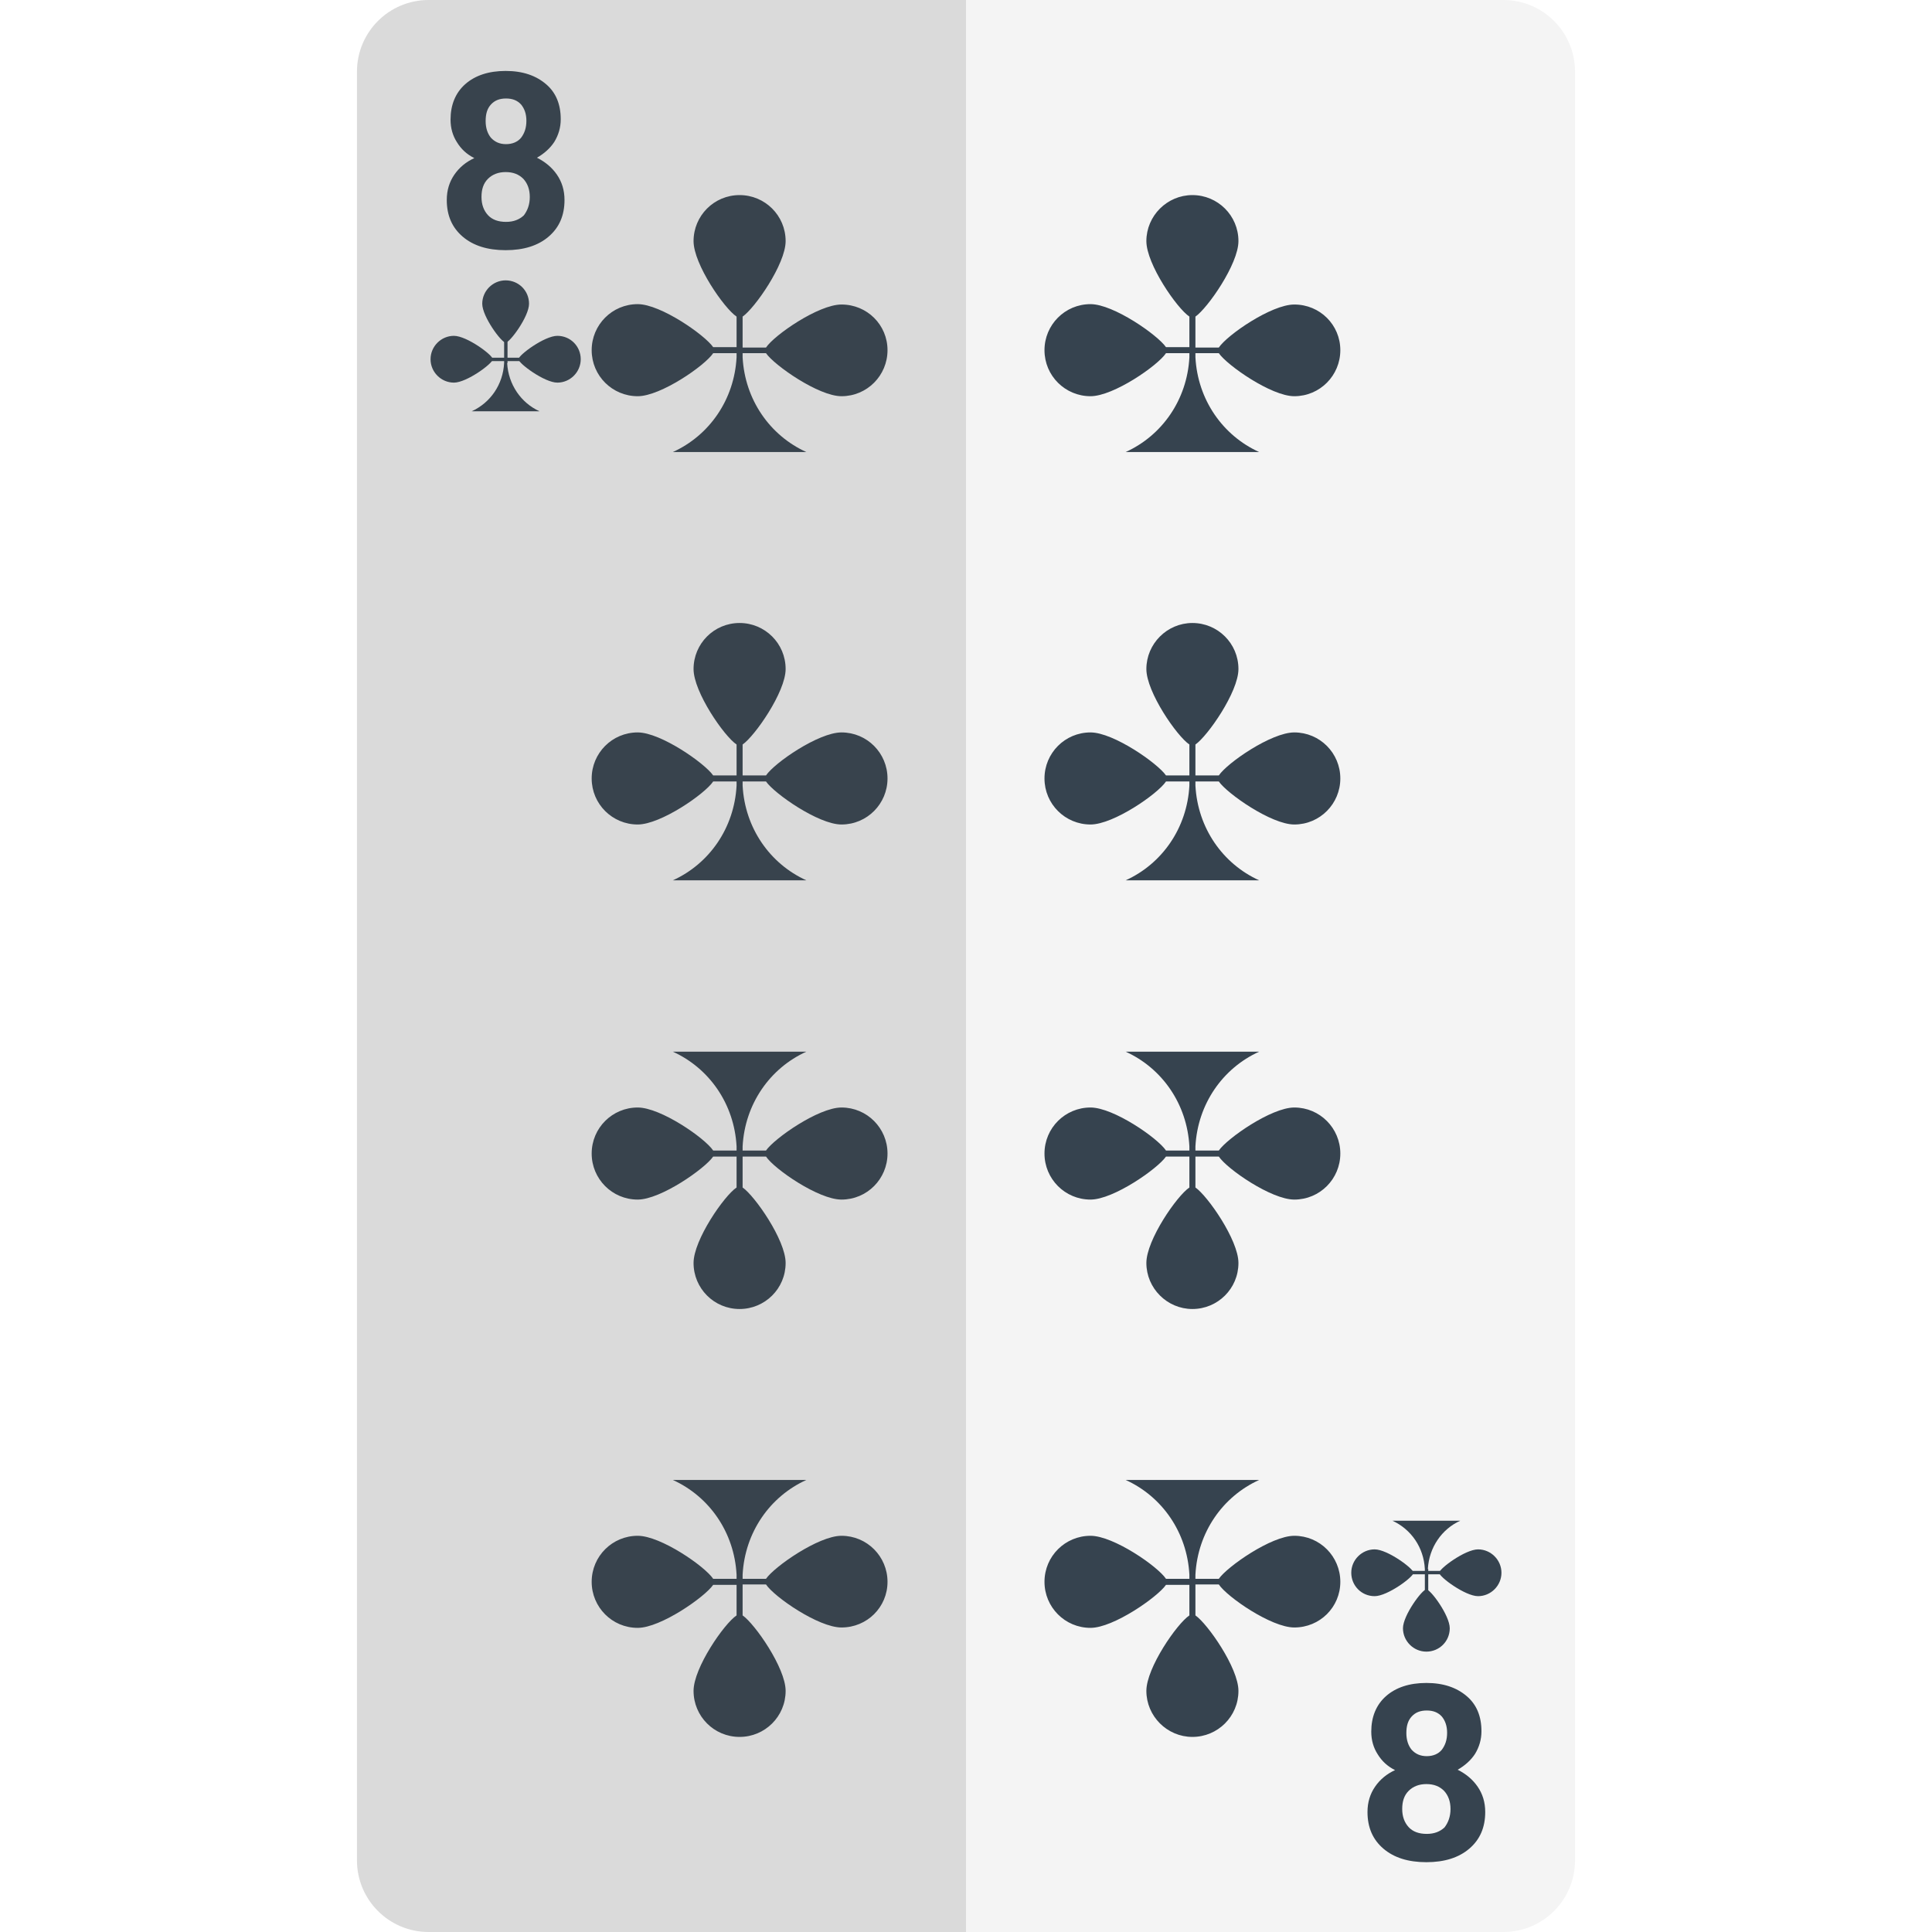
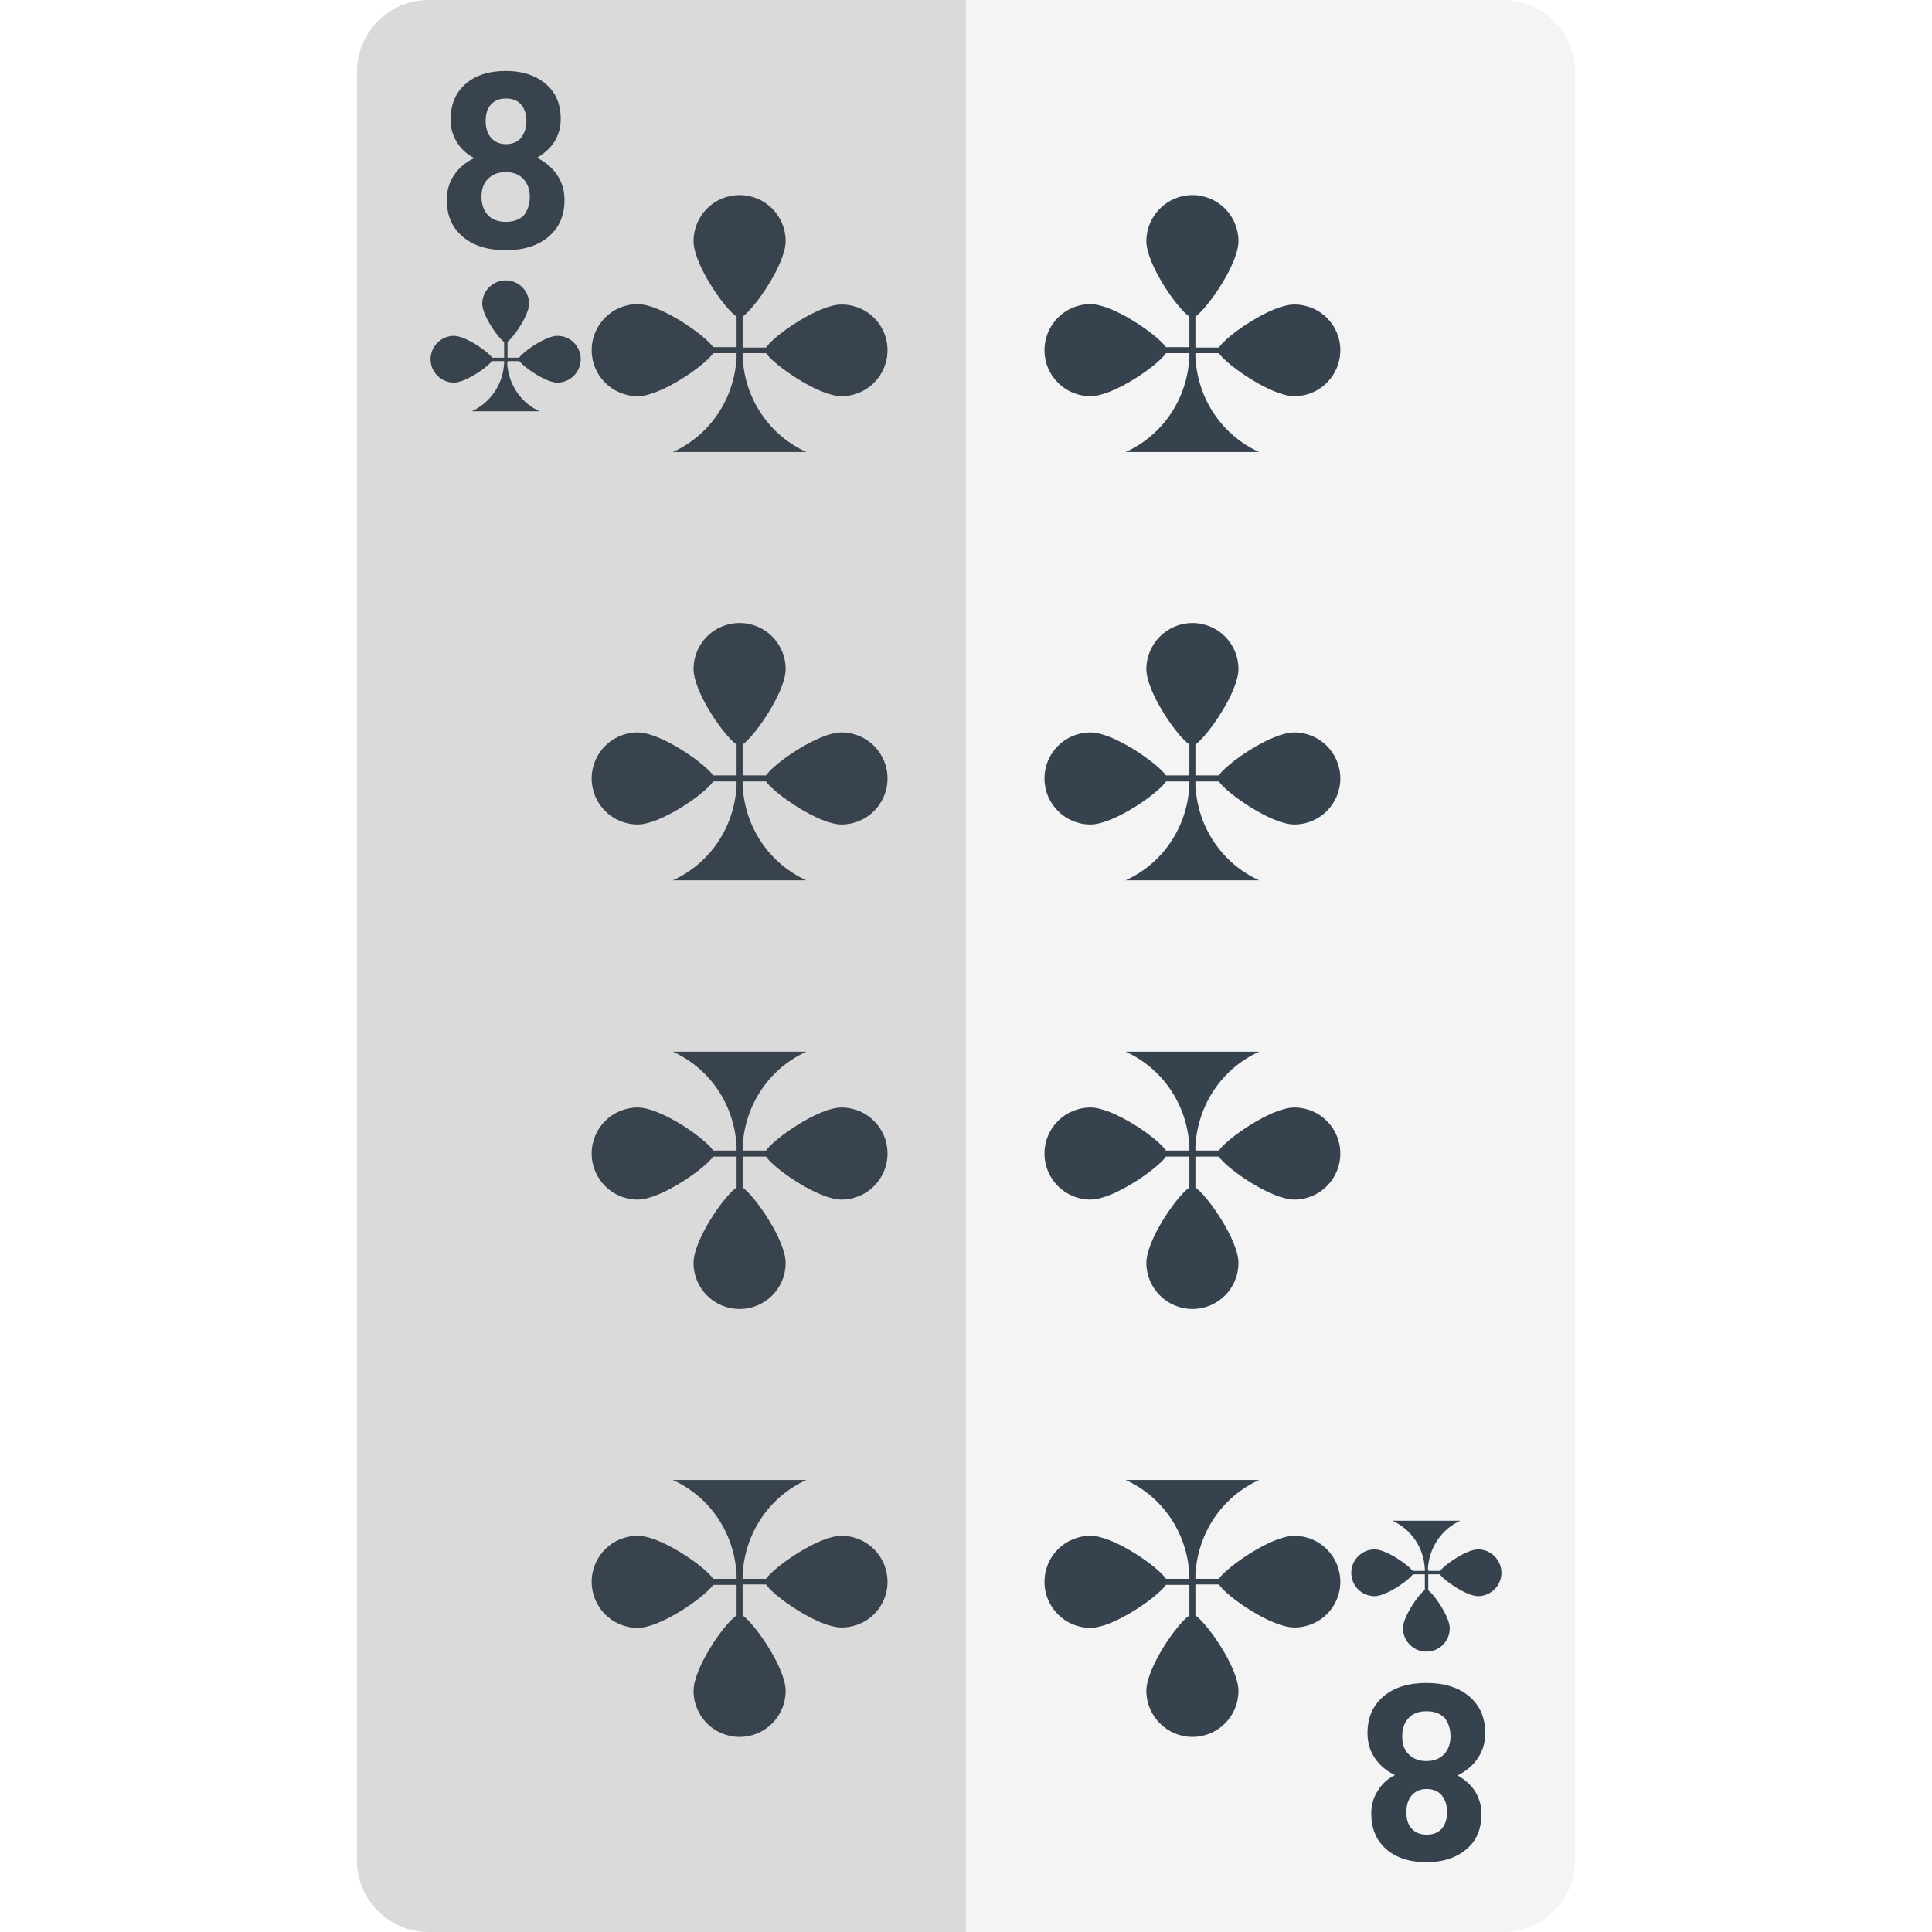
<svg xmlns="http://www.w3.org/2000/svg" version="1.1" x="0" y="0" viewBox="0 0 512 512" xml:space="preserve">
  <style type="text/css">.st1{fill:#36434f}</style>
  <path d="M398.4 0H113.6c-10.5 0-19 8.5-19 19v474c0 10.5 8.5 19 19 19h284.8c10.5 0 19-8.5 19-19V19c0-10.5-8.5-19-19-19z" fill="#f4f4f4" />
-   <path class="st1" d="M134.4 96.2h-.8c-.3 5.7-3.6 10.5-8.6 12.8h18c-4.9-2.2-8.3-7.1-8.6-12.8zm-.8-6.3h.9v6.3h-.9z" />
-   <path class="st1" d="M140.2 80.5c0 3.4-5.1 10.3-6.2 10.3s-6.2-6.9-6.2-10.3c0-3.4 2.8-6.2 6.2-6.2s6.2 2.7 6.2 6.2zM120.3 89c3.4 0 10.3 5.1 10.3 6.2s-6.9 6.2-10.3 6.2c-3.4 0-6.2-2.8-6.2-6.2 0-3.4 2.8-6.2 6.2-6.2zm27.4 0c-3.4 0-10.3 5.1-10.3 6.2s6.9 6.2 10.3 6.2c3.4 0 6.2-2.8 6.2-6.2 0-3.4-2.7-6.2-6.2-6.2z" />
-   <path class="st1" d="M135.4 94.8h-6.3v.9h9.8v-.9zm243 321h-.8c-.3-5.7-3.6-10.5-8.6-12.8h18c-4.9 2.2-8.3 7.1-8.6 12.8zm-.8 0h.9v6.3h-.9z" />
-   <path class="st1" d="M384.2 431.5c0-3.4-5.1-10.3-6.2-10.3s-6.2 6.9-6.2 10.3c0 3.4 2.8 6.2 6.2 6.2s6.2-2.7 6.2-6.2zm-19.9-8.5c3.4 0 10.3-5.1 10.3-6.2 0-1.1-6.9-6.2-10.3-6.2-3.4 0-6.2 2.8-6.2 6.2s2.7 6.2 6.2 6.2zm27.4 0c-3.4 0-10.3-5.1-10.3-6.2 0-1.1 6.9-6.2 10.3-6.2 3.4 0 6.2 2.8 6.2 6.2s-2.8 6.2-6.2 6.2z" />
-   <path class="st1" d="M379.4 417.2h-6.3v-.9h9.8v.9zM223 80.7c-6.1 0-17.8 8.1-20 11.4h-6.2v-8.2c3.2-2.2 11.4-13.9 11.4-20 0-6.8-5.5-12.2-12.2-12.2-6.8 0-12.2 5.5-12.2 12.2 0 6.1 8.1 17.8 11.4 20V92H189c-2.2-3.2-13.9-11.4-20-11.4-6.8 0-12.2 5.5-12.2 12.2 0 6.8 5.5 12.2 12.2 12.2 6.1 0 17.8-8.1 20-11.4h6.2v1.1c-.6 11.2-7.2 20.7-16.9 25.1h35.4c-9.7-4.4-16.3-13.9-16.9-25.1v-1.1h6.2c2.2 3.2 13.9 11.4 20 11.4 6.8 0 12.2-5.5 12.2-12.2 0-6.7-5.4-12.1-12.2-12.1zm120 0c-6.1 0-17.8 8.1-20 11.4h-6.2v-8.2c3.2-2.2 11.4-13.9 11.4-20 0-6.8-5.5-12.2-12.2-12.2s-12.2 5.5-12.2 12.2c0 6.1 8.1 17.8 11.4 20V92H309c-2.2-3.2-13.9-11.4-20-11.4-6.8 0-12.2 5.5-12.2 12.2 0 6.8 5.5 12.2 12.2 12.2 6.1 0 17.8-8.1 20-11.4h6.2v1.1c-.6 11.2-7.2 20.7-16.9 25.1h35.4c-9.7-4.4-16.3-13.9-16.9-25.1v-1.1h6.2c2.2 3.2 13.9 11.4 20 11.4 6.8 0 12.2-5.5 12.2-12.2 0-6.7-5.4-12.1-12.2-12.1zM223 194.1c-6.1 0-17.8 8.1-20 11.4h-6.2v-8.2c3.2-2.2 11.4-13.9 11.4-20 0-6.8-5.5-12.2-12.2-12.2-6.8 0-12.2 5.5-12.2 12.2 0 6.1 8.1 17.8 11.4 20v8.2H189c-2.2-3.2-13.9-11.4-20-11.4-6.8 0-12.2 5.5-12.2 12.2 0 6.8 5.5 12.2 12.2 12.2 6.1 0 17.8-8.1 20-11.4h6.2v1.1c-.6 11.2-7.2 20.7-16.9 25.1h35.4c-9.7-4.4-16.3-13.9-16.9-25.1v-1.1h6.2c2.2 3.2 13.9 11.4 20 11.4 6.8 0 12.2-5.5 12.2-12.2 0-6.7-5.4-12.2-12.2-12.2zm120 0c-6.1 0-17.8 8.1-20 11.4h-6.2v-8.2c3.2-2.2 11.4-13.9 11.4-20 0-6.8-5.5-12.2-12.2-12.2s-12.2 5.5-12.2 12.2c0 6.1 8.1 17.8 11.4 20v8.2H309c-2.2-3.2-13.9-11.4-20-11.4-6.8 0-12.2 5.5-12.2 12.2 0 6.8 5.5 12.2 12.2 12.2 6.1 0 17.8-8.1 20-11.4h6.2v1.1c-.6 11.2-7.2 20.7-16.9 25.1h35.4c-9.7-4.4-16.3-13.9-16.9-25.1v-1.1h6.2c2.2 3.2 13.9 11.4 20 11.4 6.8 0 12.2-5.5 12.2-12.2 0-6.7-5.4-12.2-12.2-12.2zM223 431.3c-6.1 0-17.8-8.1-20-11.4h-6.2v8.2c3.2 2.2 11.4 13.9 11.4 20 0 6.8-5.5 12.2-12.2 12.2-6.8 0-12.2-5.5-12.2-12.2 0-6.1 8.1-17.8 11.4-20V420H189c-2.2 3.2-13.9 11.4-20 11.4-6.8 0-12.2-5.5-12.2-12.2 0-6.8 5.5-12.2 12.2-12.2 6.1 0 17.8 8.1 20 11.4h6.2v-1.1c-.6-11.2-7.2-20.7-16.9-25.1h35.4c-9.7 4.4-16.3 13.9-16.9 25.1v1.1h6.2c2.2-3.2 13.9-11.4 20-11.4 6.8 0 12.2 5.5 12.2 12.2 0 6.7-5.4 12.1-12.2 12.1zm120 0c-6.1 0-17.8-8.1-20-11.4h-6.2v8.2c3.2 2.2 11.4 13.9 11.4 20 0 6.8-5.5 12.2-12.2 12.2s-12.2-5.5-12.2-12.2c0-6.1 8.1-17.8 11.4-20V420H309c-2.2 3.2-13.9 11.4-20 11.4-6.8 0-12.2-5.5-12.2-12.2 0-6.8 5.5-12.2 12.2-12.2 6.1 0 17.8 8.1 20 11.4h6.2v-1.1c-.6-11.2-7.2-20.7-16.9-25.1h35.4c-9.7 4.4-16.3 13.9-16.9 25.1v1.1h6.2c2.2-3.2 13.9-11.4 20-11.4 6.8 0 12.2 5.5 12.2 12.2 0 6.7-5.4 12.1-12.2 12.1zM223 317.9c-6.1 0-17.8-8.1-20-11.4h-6.2v8.2c3.2 2.2 11.4 13.9 11.4 20 0 6.8-5.5 12.2-12.2 12.2-6.8 0-12.2-5.5-12.2-12.2 0-6.1 8.1-17.8 11.4-20v-8.2H189c-2.2 3.2-13.9 11.4-20 11.4-6.8 0-12.2-5.5-12.2-12.2 0-6.8 5.5-12.2 12.2-12.2 6.1 0 17.8 8.1 20 11.4h6.2v-1.1c-.6-11.2-7.2-20.7-16.9-25.1h35.4c-9.7 4.4-16.3 13.9-16.9 25.1v1.1h6.2c2.2-3.2 13.9-11.4 20-11.4 6.8 0 12.2 5.5 12.2 12.2 0 6.7-5.4 12.2-12.2 12.2zm120 0c-6.1 0-17.8-8.1-20-11.4h-6.2v8.2c3.2 2.2 11.4 13.9 11.4 20 0 6.8-5.5 12.2-12.2 12.2s-12.2-5.5-12.2-12.2c0-6.1 8.1-17.8 11.4-20v-8.2H309c-2.2 3.2-13.9 11.4-20 11.4-6.8 0-12.2-5.5-12.2-12.2 0-6.8 5.5-12.2 12.2-12.2 6.1 0 17.8 8.1 20 11.4h6.2v-1.1c-.6-11.2-7.2-20.7-16.9-25.1h35.4c-9.7 4.4-16.3 13.9-16.9 25.1v1.1h6.2c2.2-3.2 13.9-11.4 20-11.4 6.8 0 12.2 5.5 12.2 12.2 0 6.7-5.4 12.2-12.2 12.2zM148.6 31.6c0 2.2-.6 4.2-1.7 6-1.1 1.7-2.7 3.1-4.6 4.2 2.2 1.1 4 2.6 5.3 4.5 1.3 1.9 2 4.1 2 6.7 0 4.1-1.4 7.3-4.2 9.7-2.8 2.4-6.6 3.6-11.4 3.6-4.8 0-8.6-1.2-11.4-3.6-2.8-2.4-4.2-5.6-4.2-9.7 0-2.6.7-4.8 2-6.7 1.3-1.9 3.1-3.4 5.3-4.4-2-1-3.5-2.4-4.6-4.2-1.1-1.7-1.7-3.7-1.7-6 0-3.9 1.3-7.1 3.9-9.4 2.6-2.3 6.2-3.5 10.7-3.5 4.5 0 8 1.2 10.7 3.5 2.6 2.2 3.9 5.3 3.9 9.3zm-8.2 20.6c0-2-.6-3.6-1.7-4.8-1.2-1.2-2.7-1.8-4.7-1.8-1.9 0-3.5.6-4.7 1.8-1.2 1.2-1.7 2.8-1.7 4.8s.6 3.6 1.7 4.8 2.7 1.8 4.8 1.8c2 0 3.5-.6 4.7-1.7 1-1.3 1.6-2.9 1.6-4.9zm-.9-20.2c0-1.8-.5-3.2-1.4-4.3-1-1.1-2.3-1.6-4-1.6-1.7 0-3 .5-4 1.6s-1.4 2.5-1.4 4.4c0 1.8.5 3.3 1.4 4.4 1 1.1 2.3 1.7 4 1.7 1.7 0 3.1-.6 4-1.7.9-1.2 1.4-2.6 1.4-4.5zm253.1 426.8c0 2.2-.6 4.2-1.7 6-1.1 1.7-2.7 3.1-4.6 4.2 2.2 1.1 4 2.6 5.3 4.5 1.3 1.9 2 4.1 2 6.7 0 4.1-1.4 7.3-4.2 9.7-2.8 2.4-6.6 3.6-11.4 3.6-4.8 0-8.6-1.2-11.4-3.6-2.8-2.4-4.2-5.6-4.2-9.7 0-2.6.7-4.8 2-6.7 1.3-1.9 3.1-3.4 5.3-4.4-2-1-3.5-2.4-4.6-4.2-1.1-1.7-1.7-3.7-1.7-6 0-3.9 1.3-7.1 3.9-9.4 2.6-2.3 6.2-3.5 10.7-3.5 4.5 0 8 1.2 10.7 3.5 2.6 2.2 3.9 5.3 3.9 9.3zm-8.2 20.6c0-2-.6-3.6-1.7-4.8-1.2-1.2-2.7-1.8-4.7-1.8-1.9 0-3.5.6-4.7 1.8-1.2 1.2-1.7 2.8-1.7 4.8s.6 3.6 1.7 4.8 2.7 1.8 4.8 1.8c2 0 3.5-.6 4.7-1.7 1-1.3 1.6-2.9 1.6-4.9zm-.9-20.2c0-1.8-.5-3.2-1.4-4.3-1-1.1-2.3-1.6-4-1.6-1.7 0-3 .5-4 1.6s-1.4 2.5-1.4 4.4c0 1.8.5 3.3 1.4 4.4 1 1.1 2.3 1.7 4 1.7 1.7 0 3.1-.6 4-1.7.9-1.2 1.4-2.6 1.4-4.5z" />
+   <path class="st1" d="M134.4 96.2h-.8c-.3 5.7-3.6 10.5-8.6 12.8h18c-4.9-2.2-8.3-7.1-8.6-12.8zm-.8-6.3h.9v6.3h-.9v-6.3z" />
+   <path class="st1" d="M140.2 80.5c0 3.4-5.1 10.3-6.2 10.3s-6.2-6.9-6.2-10.3 2.8-6.2 6.2-6.2 6.2 2.7 6.2 6.2zM120.3 89c3.4 0 10.3 5.1 10.3 6.2s-6.9 6.2-10.3 6.2-6.2-2.8-6.2-6.2c0-3.4 2.8-6.2 6.2-6.2zm27.4 0c-3.4 0-10.3 5.1-10.3 6.2s6.9 6.2 10.3 6.2c3.4 0 6.2-2.8 6.2-6.2 0-3.4-2.7-6.2-6.2-6.2z" />
+   <path class="st1" d="M135.4 94.8h-6.3v.9h9.8v-.9h-3.5zm243 321h-.8c-.3-5.7-3.6-10.5-8.6-12.8h18c-4.9 2.2-8.3 7.1-8.6 12.8zm-.8 0h.9v6.3h-.9v-6.3z" />
+   <path class="st1" d="M384.2 431.5c0-3.4-5.1-10.3-6.2-10.3s-6.2 6.9-6.2 10.3 2.8 6.2 6.2 6.2 6.2-2.7 6.2-6.2zm-19.9-8.5c3.4 0 10.3-5.1 10.3-6.2s-6.9-6.2-10.3-6.2-6.2 2.8-6.2 6.2 2.7 6.2 6.2 6.2zm27.4 0c-3.4 0-10.3-5.1-10.3-6.2s6.9-6.2 10.3-6.2 6.2 2.8 6.2 6.2-2.8 6.2-6.2 6.2zM223 407c-6.1 0-17.8 8.2-20 11.4h-6.2v-1.1c.6-11.2 7.2-20.7 16.9-25.1h-35.4c9.7 4.4 16.3 13.9 16.9 25.1v1.1H189c-2.2-3.3-13.9-11.4-20-11.4-6.7 0-12.2 5.4-12.2 12.2 0 6.7 5.4 12.2 12.2 12.2 6.1 0 17.8-8.2 20-11.4h6.2v8.1c-3.3 2.2-11.4 13.9-11.4 20 0 6.7 5.4 12.2 12.2 12.2 6.7 0 12.2-5.4 12.2-12.2 0-6.1-8.2-17.8-11.4-20v-8.2h6.2c2.2 3.3 13.9 11.4 20 11.4 6.8 0 12.2-5.4 12.2-12.1S229.8 407 223 407z" />
+   <path class="st1" d="M382.9 417.2v-.9h-9.8v.9h6.3zM142.3 41.8c1.9-1.1 3.5-2.5 4.6-4.2 1.1-1.8 1.7-3.8 1.7-6 0-4-1.3-7.1-3.9-9.3-2.7-2.3-6.2-3.5-10.7-3.5s-8.1 1.2-10.7 3.5c-2.6 2.3-3.9 5.5-3.9 9.4 0 2.3.6 4.3 1.7 6 1.1 1.8 2.6 3.2 4.6 4.2-2.2 1-4 2.5-5.3 4.4-1.3 1.9-2 4.1-2 6.7 0 4.1 1.4 7.3 4.2 9.7 2.8 2.4 6.6 3.6 11.4 3.6s8.6-1.2 11.4-3.6c2.8-2.4 4.2-5.6 4.2-9.7 0-2.6-.7-4.8-2-6.7-1.3-1.9-3.1-3.4-5.3-4.5zm-12.2-14.1c1-1.1 2.3-1.6 4-1.6s3 .5 4 1.6c.9 1.1 1.4 2.5 1.4 4.3 0 1.9-.5 3.3-1.4 4.5-.9 1.1-2.3 1.7-4 1.7s-3-.6-4-1.7c-.9-1.1-1.4-2.6-1.4-4.4 0-1.9.4-3.3 1.4-4.4zm8.7 29.4c-1.2 1.1-2.7 1.7-4.7 1.7-2.1 0-3.7-.6-4.8-1.8-1.1-1.2-1.7-2.8-1.7-4.8s.5-3.6 1.7-4.8c1.2-1.2 2.8-1.8 4.7-1.8 2 0 3.5.6 4.7 1.8 1.1 1.2 1.7 2.8 1.7 4.8s-.6 3.6-1.6 4.9zM223 293.5c-6.1 0-17.8 8.2-20 11.4h-6.2v-1.1c.6-11.2 7.2-20.7 16.9-25.1h-35.4c9.7 4.4 16.3 13.9 16.9 25.1v1.1H189c-2.2-3.3-13.9-11.4-20-11.4-6.7 0-12.2 5.4-12.2 12.2 0 6.7 5.4 12.2 12.2 12.2 6.1 0 17.8-8.2 20-11.4h6.2v8.2c-3.3 2.2-11.4 13.9-11.4 20 0 6.7 5.4 12.2 12.2 12.2 6.7 0 12.2-5.4 12.2-12.2 0-6.1-8.2-17.8-11.4-20v-8.2h6.2c2.2 3.3 13.9 11.4 20 11.4 6.8 0 12.2-5.5 12.2-12.2s-5.4-12.2-12.2-12.2zM343 407c-6.1 0-17.8 8.2-20 11.4h-6.2v-1.1c.6-11.2 7.2-20.7 16.9-25.1h-35.4c9.7 4.4 16.3 13.9 16.9 25.1v1.1H309c-2.2-3.3-13.9-11.4-20-11.4-6.7 0-12.2 5.4-12.2 12.2 0 6.7 5.4 12.2 12.2 12.2 6.1 0 17.8-8.2 20-11.4h6.2v8.1c-3.3 2.2-11.4 13.9-11.4 20 0 6.7 5.5 12.2 12.2 12.2s12.2-5.4 12.2-12.2c0-6.1-8.2-17.8-11.4-20v-8.2h6.2c2.2 3.3 13.9 11.4 20 11.4 6.8 0 12.2-5.4 12.2-12.1S349.8 407 343 407zm0-326.3c-6.1 0-17.8 8.1-20 11.4h-6.2v-8.2c3.2-2.2 11.4-13.9 11.4-20 0-6.8-5.5-12.2-12.2-12.2s-12.2 5.5-12.2 12.2c0 6.1 8.1 17.8 11.4 20V92H309c-2.2-3.2-13.9-11.4-20-11.4-6.8 0-12.2 5.5-12.2 12.2 0 6.8 5.5 12.2 12.2 12.2 6.1 0 17.8-8.1 20-11.4h6.2v1.1c-.6 11.2-7.2 20.7-16.9 25.1h35.4c-9.7-4.4-16.3-13.9-16.9-25.1v-1.1h6.2c2.2 3.2 13.9 11.4 20 11.4 6.8 0 12.2-5.5 12.2-12.2s-5.4-12.1-12.2-12.1zm0 113.4c-6.1 0-17.8 8.1-20 11.4h-6.2v-8.2c3.2-2.2 11.4-13.9 11.4-20 0-6.8-5.5-12.2-12.2-12.2s-12.2 5.5-12.2 12.2c0 6.1 8.1 17.8 11.4 20v8.2H309c-2.2-3.2-13.9-11.4-20-11.4-6.8 0-12.2 5.5-12.2 12.2 0 6.8 5.5 12.2 12.2 12.2 6.1 0 17.8-8.1 20-11.4h6.2v1.1c-.6 11.2-7.2 20.7-16.9 25.1h35.4c-9.7-4.4-16.3-13.9-16.9-25.1v-1.1h6.2c2.2 3.2 13.9 11.4 20 11.4 6.8 0 12.2-5.5 12.2-12.2s-5.4-12.2-12.2-12.2zm50.6 265.2c0-4.1-1.4-7.3-4.2-9.7-2.8-2.4-6.6-3.6-11.4-3.6s-8.6 1.2-11.4 3.6c-2.8 2.4-4.2 5.6-4.2 9.7 0 2.6.7 4.8 2 6.7s3.1 3.4 5.3 4.4c-2 1-3.5 2.4-4.6 4.2-1.1 1.7-1.7 3.7-1.7 6 0 3.9 1.3 7.1 3.9 9.4 2.6 2.3 6.2 3.5 10.7 3.5s8-1.2 10.7-3.5c2.6-2.2 3.9-5.3 3.9-9.3 0-2.2-.6-4.2-1.7-6-1.1-1.7-2.7-3.1-4.6-4.2 2.2-1.1 4-2.6 5.3-4.5 1.3-1.9 2-4.1 2-6.7zm-20.9 20.9c0-1.8.5-3.3 1.4-4.4 1-1.1 2.3-1.7 4-1.7s3.1.6 4 1.7c.9 1.2 1.4 2.6 1.4 4.5 0 1.8-.5 3.2-1.4 4.3-1 1.1-2.3 1.6-4 1.6s-3-.5-4-1.6-1.4-2.5-1.4-4.4zm11.7-20.1c0 2-.6 3.6-1.7 4.8-1.2 1.2-2.7 1.8-4.7 1.8-1.9 0-3.5-.6-4.7-1.8-1.2-1.2-1.7-2.8-1.7-4.8s.6-3.6 1.7-4.8c1.1-1.2 2.7-1.8 4.8-1.8 2 0 3.5.6 4.7 1.7 1 1.3 1.6 2.9 1.6 4.9zM223 80.7c-6.1 0-17.8 8.1-20 11.4h-6.2v-8.2c3.2-2.2 11.4-13.9 11.4-20 0-6.8-5.5-12.2-12.2-12.2-6.8 0-12.2 5.5-12.2 12.2 0 6.1 8.1 17.8 11.4 20V92H189c-2.2-3.2-13.9-11.4-20-11.4-6.8 0-12.2 5.5-12.2 12.2 0 6.8 5.5 12.2 12.2 12.2 6.1 0 17.8-8.1 20-11.4h6.2v1.1c-.6 11.2-7.2 20.7-16.9 25.1h35.4c-9.7-4.4-16.3-13.9-16.9-25.1v-1.1h6.2c2.2 3.2 13.9 11.4 20 11.4 6.8 0 12.2-5.5 12.2-12.2s-5.4-12.1-12.2-12.1zm120 212.8c-6.1 0-17.8 8.2-20 11.4h-6.2v-1.1c.6-11.2 7.2-20.7 16.9-25.1h-35.4c9.7 4.4 16.3 13.9 16.9 25.1v1.1H309c-2.2-3.3-13.9-11.4-20-11.4-6.7 0-12.2 5.4-12.2 12.2 0 6.7 5.4 12.2 12.2 12.2 6.1 0 17.8-8.2 20-11.4h6.2v8.2c-3.3 2.2-11.4 13.9-11.4 20 0 6.7 5.5 12.2 12.2 12.2s12.2-5.4 12.2-12.2c0-6.1-8.2-17.8-11.4-20v-8.2h6.2c2.2 3.3 13.9 11.4 20 11.4 6.8 0 12.2-5.5 12.2-12.2s-5.4-12.2-12.2-12.2zm-120-99.4c-6.1 0-17.8 8.1-20 11.4h-6.2v-8.2c3.2-2.2 11.4-13.9 11.4-20 0-6.8-5.5-12.2-12.2-12.2-6.8 0-12.2 5.5-12.2 12.2 0 6.1 8.1 17.8 11.4 20v8.2H189c-2.2-3.2-13.9-11.4-20-11.4-6.8 0-12.2 5.5-12.2 12.2 0 6.8 5.5 12.2 12.2 12.2 6.1 0 17.8-8.1 20-11.4h6.2v1.1c-.6 11.2-7.2 20.7-16.9 25.1h35.4c-9.7-4.4-16.3-13.9-16.9-25.1v-1.1h6.2c2.2 3.2 13.9 11.4 20 11.4 6.8 0 12.2-5.5 12.2-12.2s-5.4-12.2-12.2-12.2z" />
  <path d="M113.6 0c-10.5 0-19 8.5-19 19v474c0 10.5 8.5 19 19 19H256V0H113.6z" opacity=".15" fill="#444" />
</svg>
